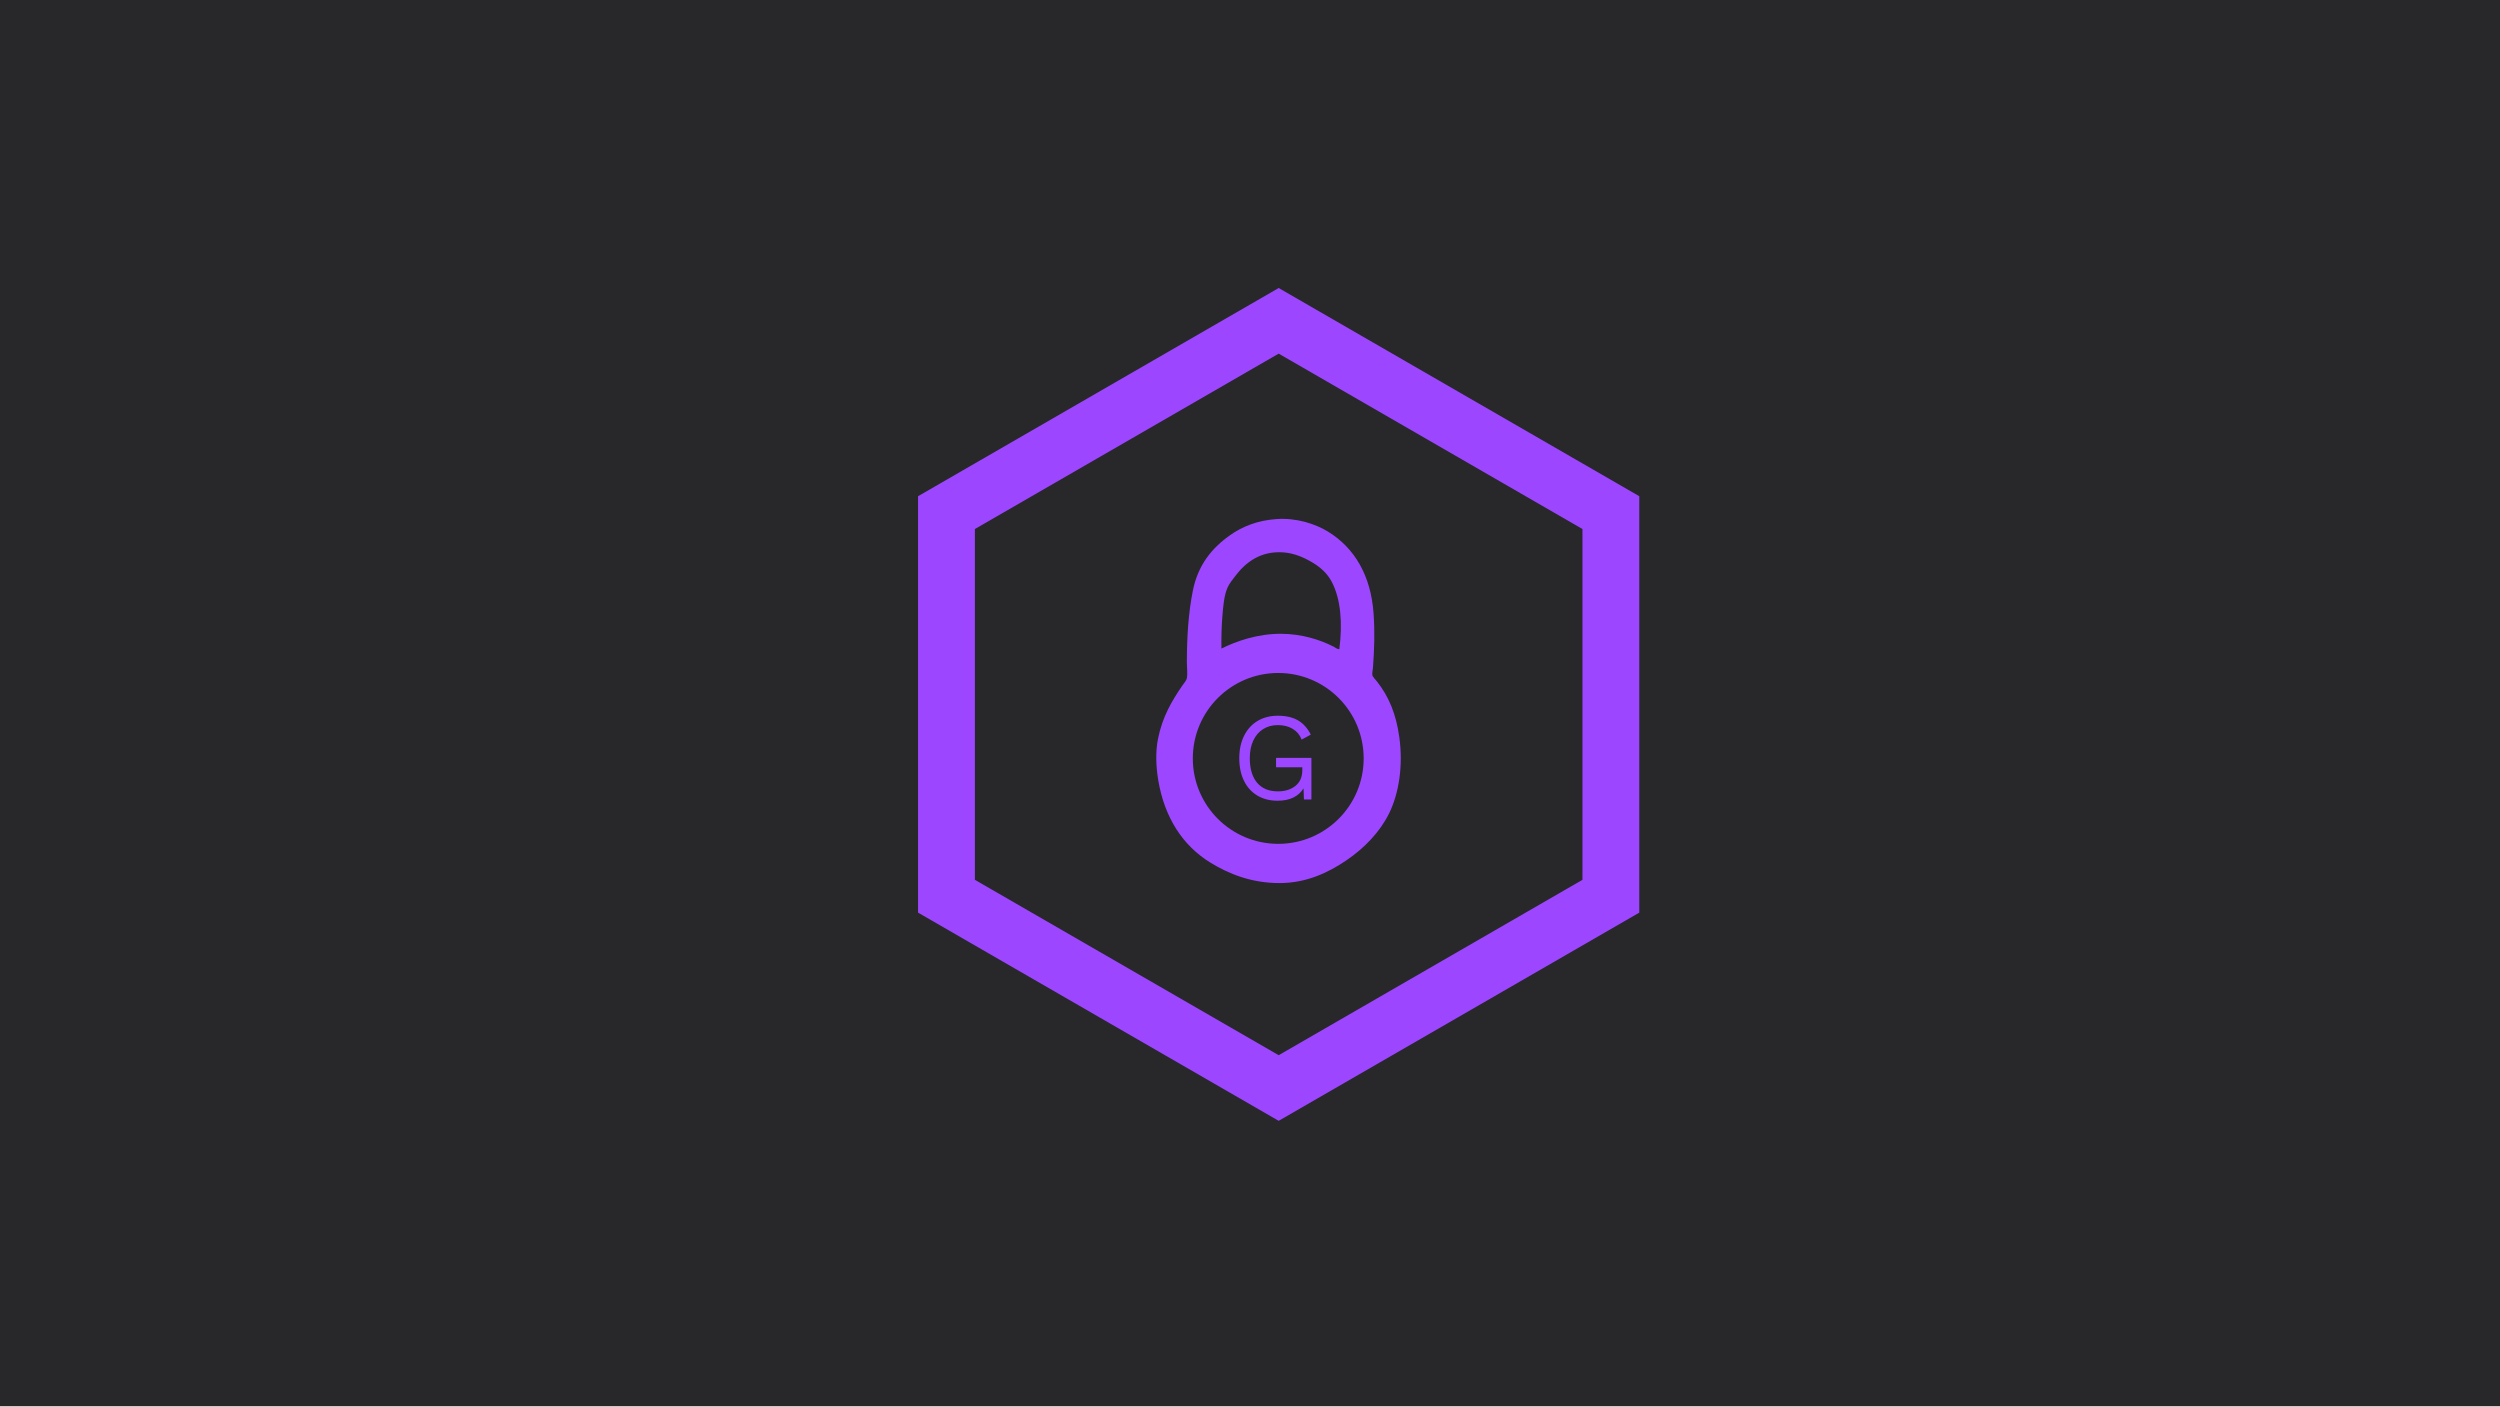
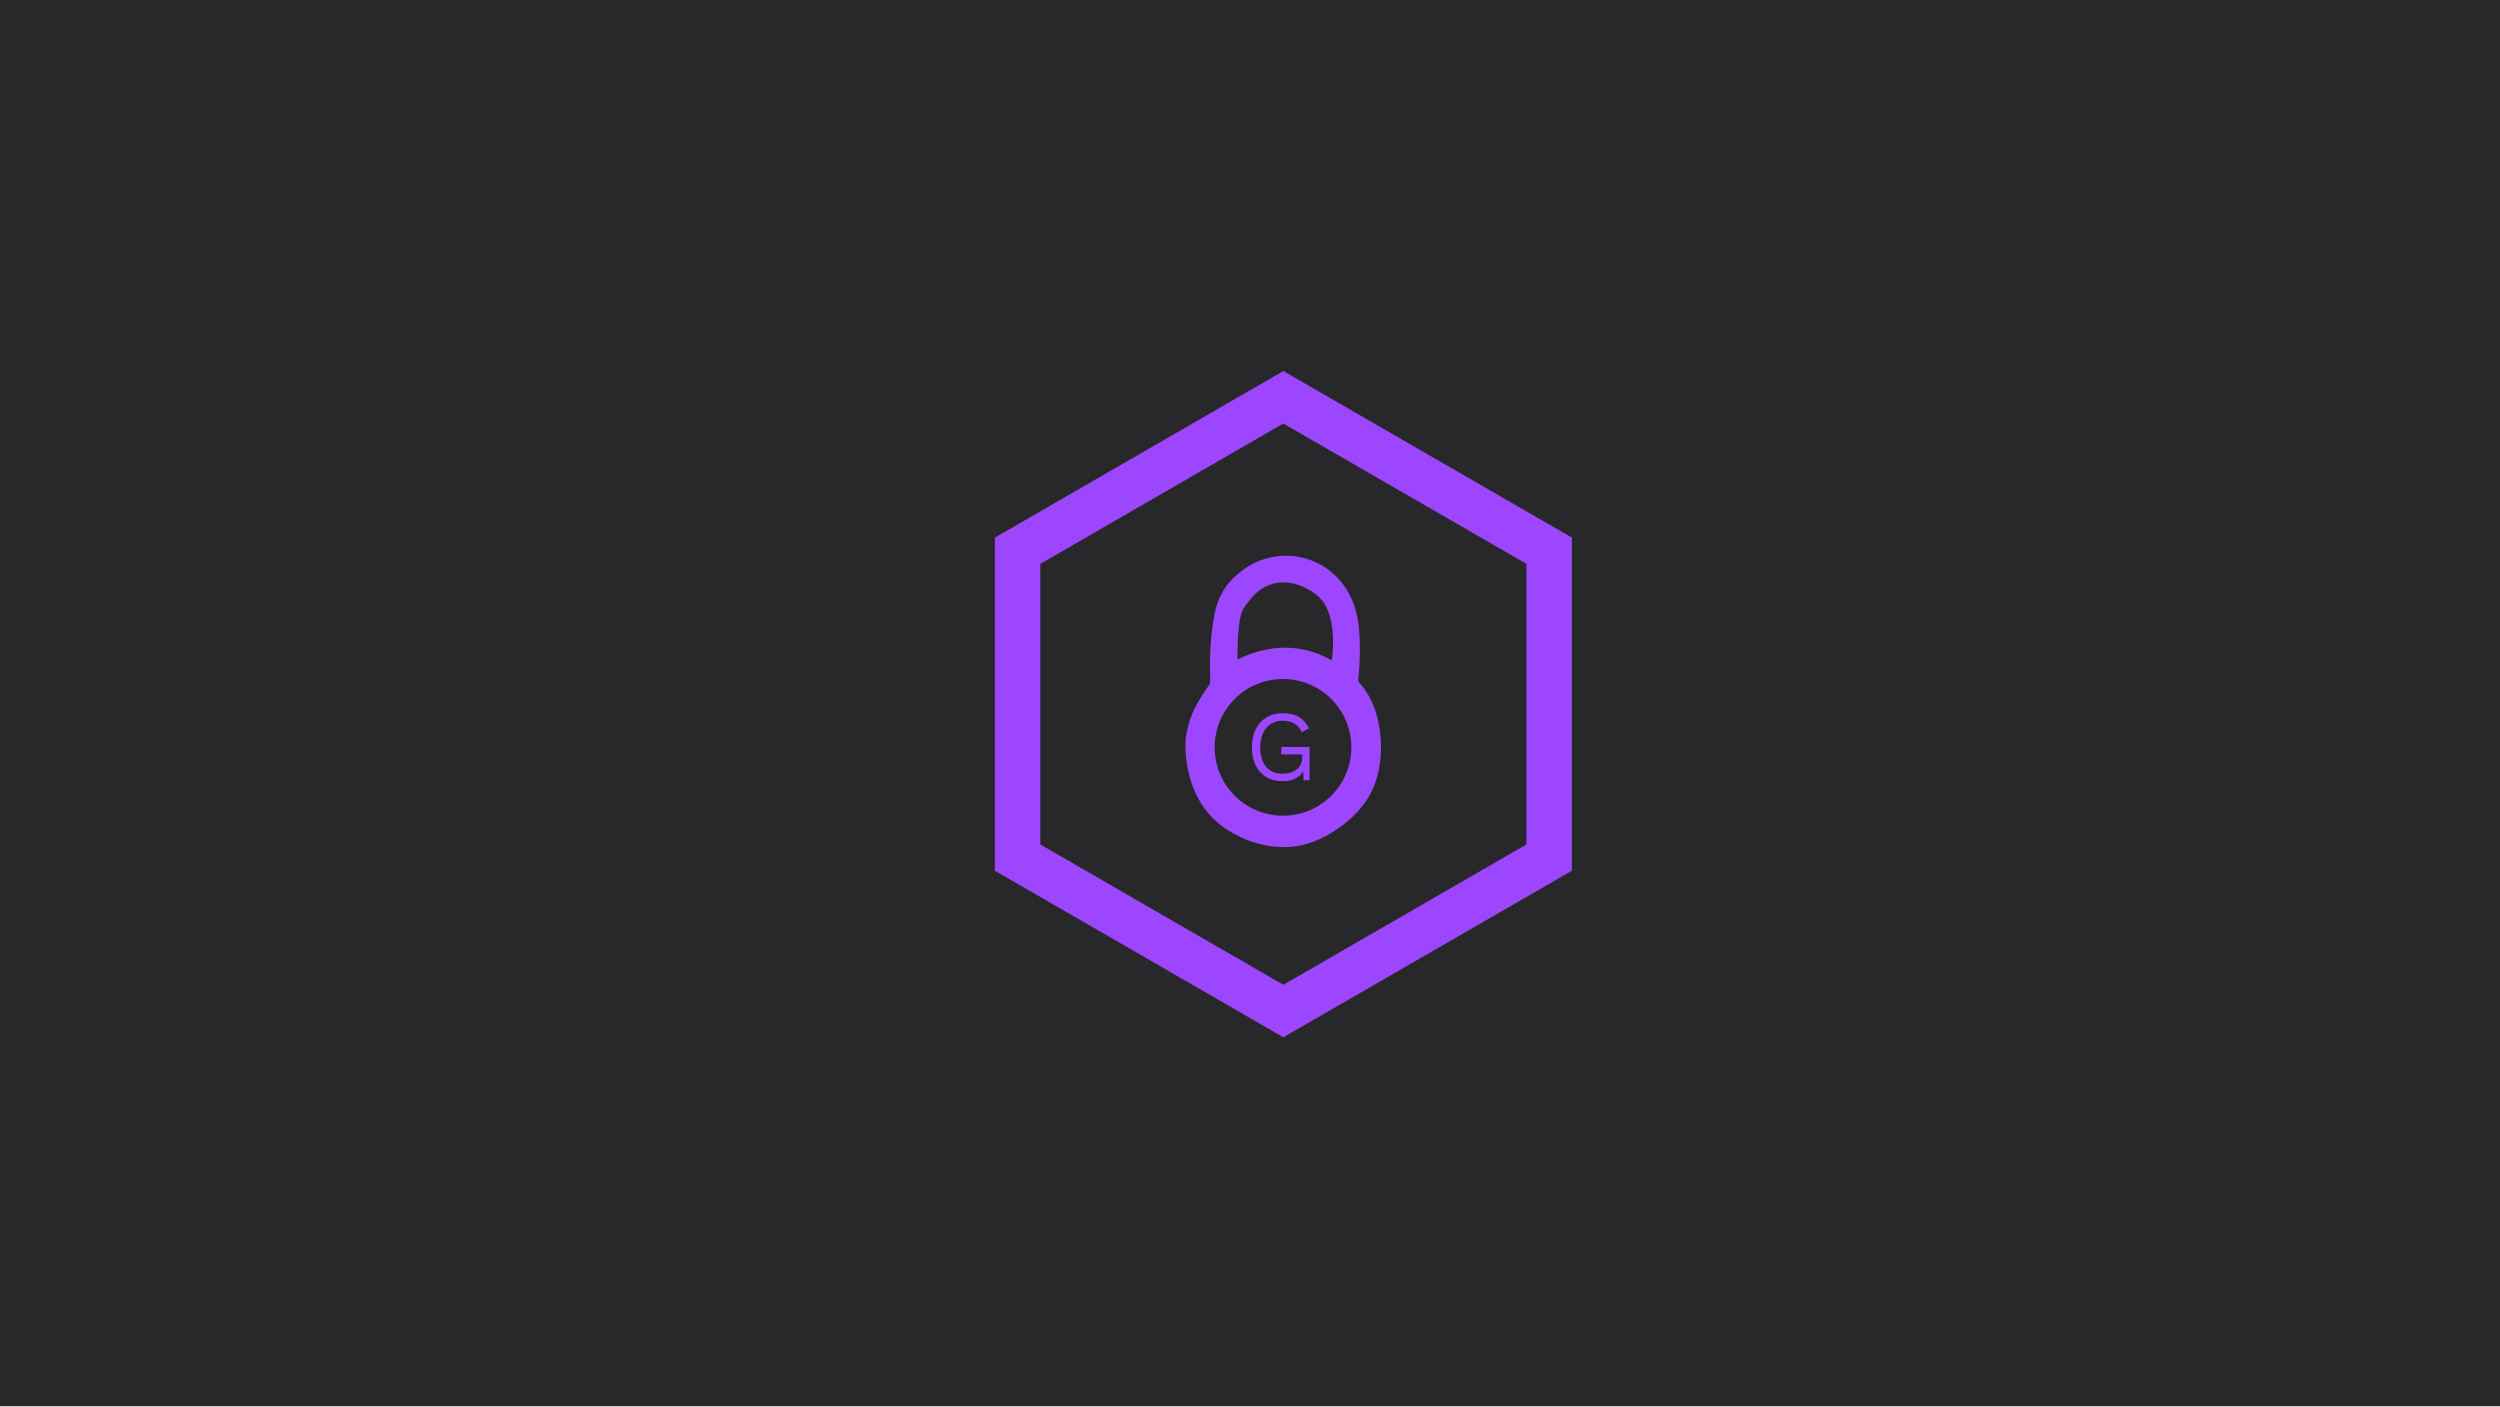
<svg xmlns="http://www.w3.org/2000/svg" viewBox="0 0 1920 1080" x="0" y="0">
  <defs transform="matrix(1.044433, 0, 0, 1.044433, -12.00464, -9.785349)" />
  <rect width="1920" height="1080" fill="#282729ff" />
-   <g transform="translate(1300, 540) scale(2)">
+   <g transform="translate(1240, 540) scale(1.6)">
    <path d="M355.5,66.057l105.081,182.008L355.5,430.072H145.335L40.252,248.064L145.335,66.057H355.5 M375.16,32  H125.673L0.928,248.064l124.744,216.064H375.16l124.745-216.064L375.16,32L375.16,32z" fill="#9c46ff" transform="matrix(0, 0.6409235, -0.6409235, 0, 0, -160)" name="Hexagon" data-uid="o_emi83j046_5" />
    <g transform="matrix(1.606444, 0, 0, 1.606444, -240, -80)" name="Lock" data-uid="o_emi83j046_6">
      <path d="M79.279,58.023c-0.762-5.591-2.49-9.748-5.335-13.376c-0.412-0.526-1.052-1.127-1.127-1.578  c-0.073-0.447,0.106-1.132,0.151-1.729c0.328-4.437,0.459-8.468,0.15-12.924c-0.636-9.173-4.597-15.747-10.896-19.613  c-3.091-1.896-7.603-3.328-12.248-3.005c-2.391,0.166-4.362,0.6-6.237,1.277c-1.91,0.689-3.482,1.567-4.885,2.555  c-4.444,3.129-7.705,7.15-8.942,13.3c-1.053,5.234-1.428,11.064-1.428,17.133c0,1.25,0.207,2.656,0,3.758  c-0.116,0.619-0.723,1.246-1.052,1.729c-2.571,3.775-4.792,7.479-5.862,12.85c-0.614,3.086-0.454,6.71,0.076,9.844  c1.51,8.953,5.871,15.636,12.474,19.688c4.444,2.728,9.83,4.884,16.532,4.884c6.382,0,11.623-2.485,15.931-5.411  c4.31-2.926,8.018-6.758,10.219-11.196C79.188,71.393,80.197,64.752,79.279,58.023z M36.973,29.017  c0.195-2.415,0.404-4.898,1.203-6.763c0.44-1.028,1.273-2.041,1.954-2.931c2.313-3.023,5.824-5.931,11.347-5.561  c2.64,0.177,5.013,1.228,6.988,2.405c1.99,1.185,3.585,2.611,4.659,4.659c2.17,4.14,2.596,9.927,1.803,16.081  c-0.508,0.024-0.898-0.368-1.353-0.601c-3.26-1.672-7.68-3.076-12.625-3.082c-5.584-0.006-10.575,1.731-14.203,3.532  C36.711,34.147,36.774,31.485,36.973,29.017z M50.326,83.436c-11.28-0.003-20.417-9.141-20.421-20.42  c0.003-11.281,9.141-20.418,20.421-20.422c11.279,0.004,20.417,9.141,20.42,20.422C70.743,74.295,61.605,83.433,50.326,83.436z" transform="matrix(1, 0, 0, 1, 0, 0)" fill="#9c46ff" />
    </g>
    <path text="G" fill="#9c46ff" space="preserve" offset="0.5" transform="matrix(1, 0, 0, 1, -160, 37)" name="G" d="M 0.004-15.98L 13.584-15.98L 13.584 0L 10.704 0L 10.564-4.27Q 9.164-1.97  6.644-0.74Q 4.124 0.48  0.574 0.48L 0.574 0.48Q-3.886 0.48 -7.196-1.51Q-10.516-3.5 -12.316-7.18Q-14.116-10.85 -14.116-15.84L-14.116-15.84Q-14.116-20.78 -12.266-24.48Q-10.416-28.18 -7.076-30.17Q-3.746-32.16  0.674-32.16L 0.674-32.16Q 5.374-32.16  8.424-30.38Q 11.474-28.61  13.344-24.91L 13.344-24.91L 9.844-22.99Q 8.784-25.68  6.404-27.12Q 4.034-28.56  0.674-28.56L 0.674-28.56Q-2.546-28.56 -4.966-27.02Q-7.396-25.49 -8.736-22.63Q-10.076-19.78 -10.076-15.84L-10.076-15.84Q-10.076-9.79 -7.296-6.46Q-4.516-3.12  0.724-3.12L 0.724-3.12Q 4.844-3.12  7.464-5.23Q 10.084-7.34  10.084-11.28L 10.084-11.28L 10.084-12.38L 0.004-12.38L 0.004-15.98Z" />
  </g>
</svg>
